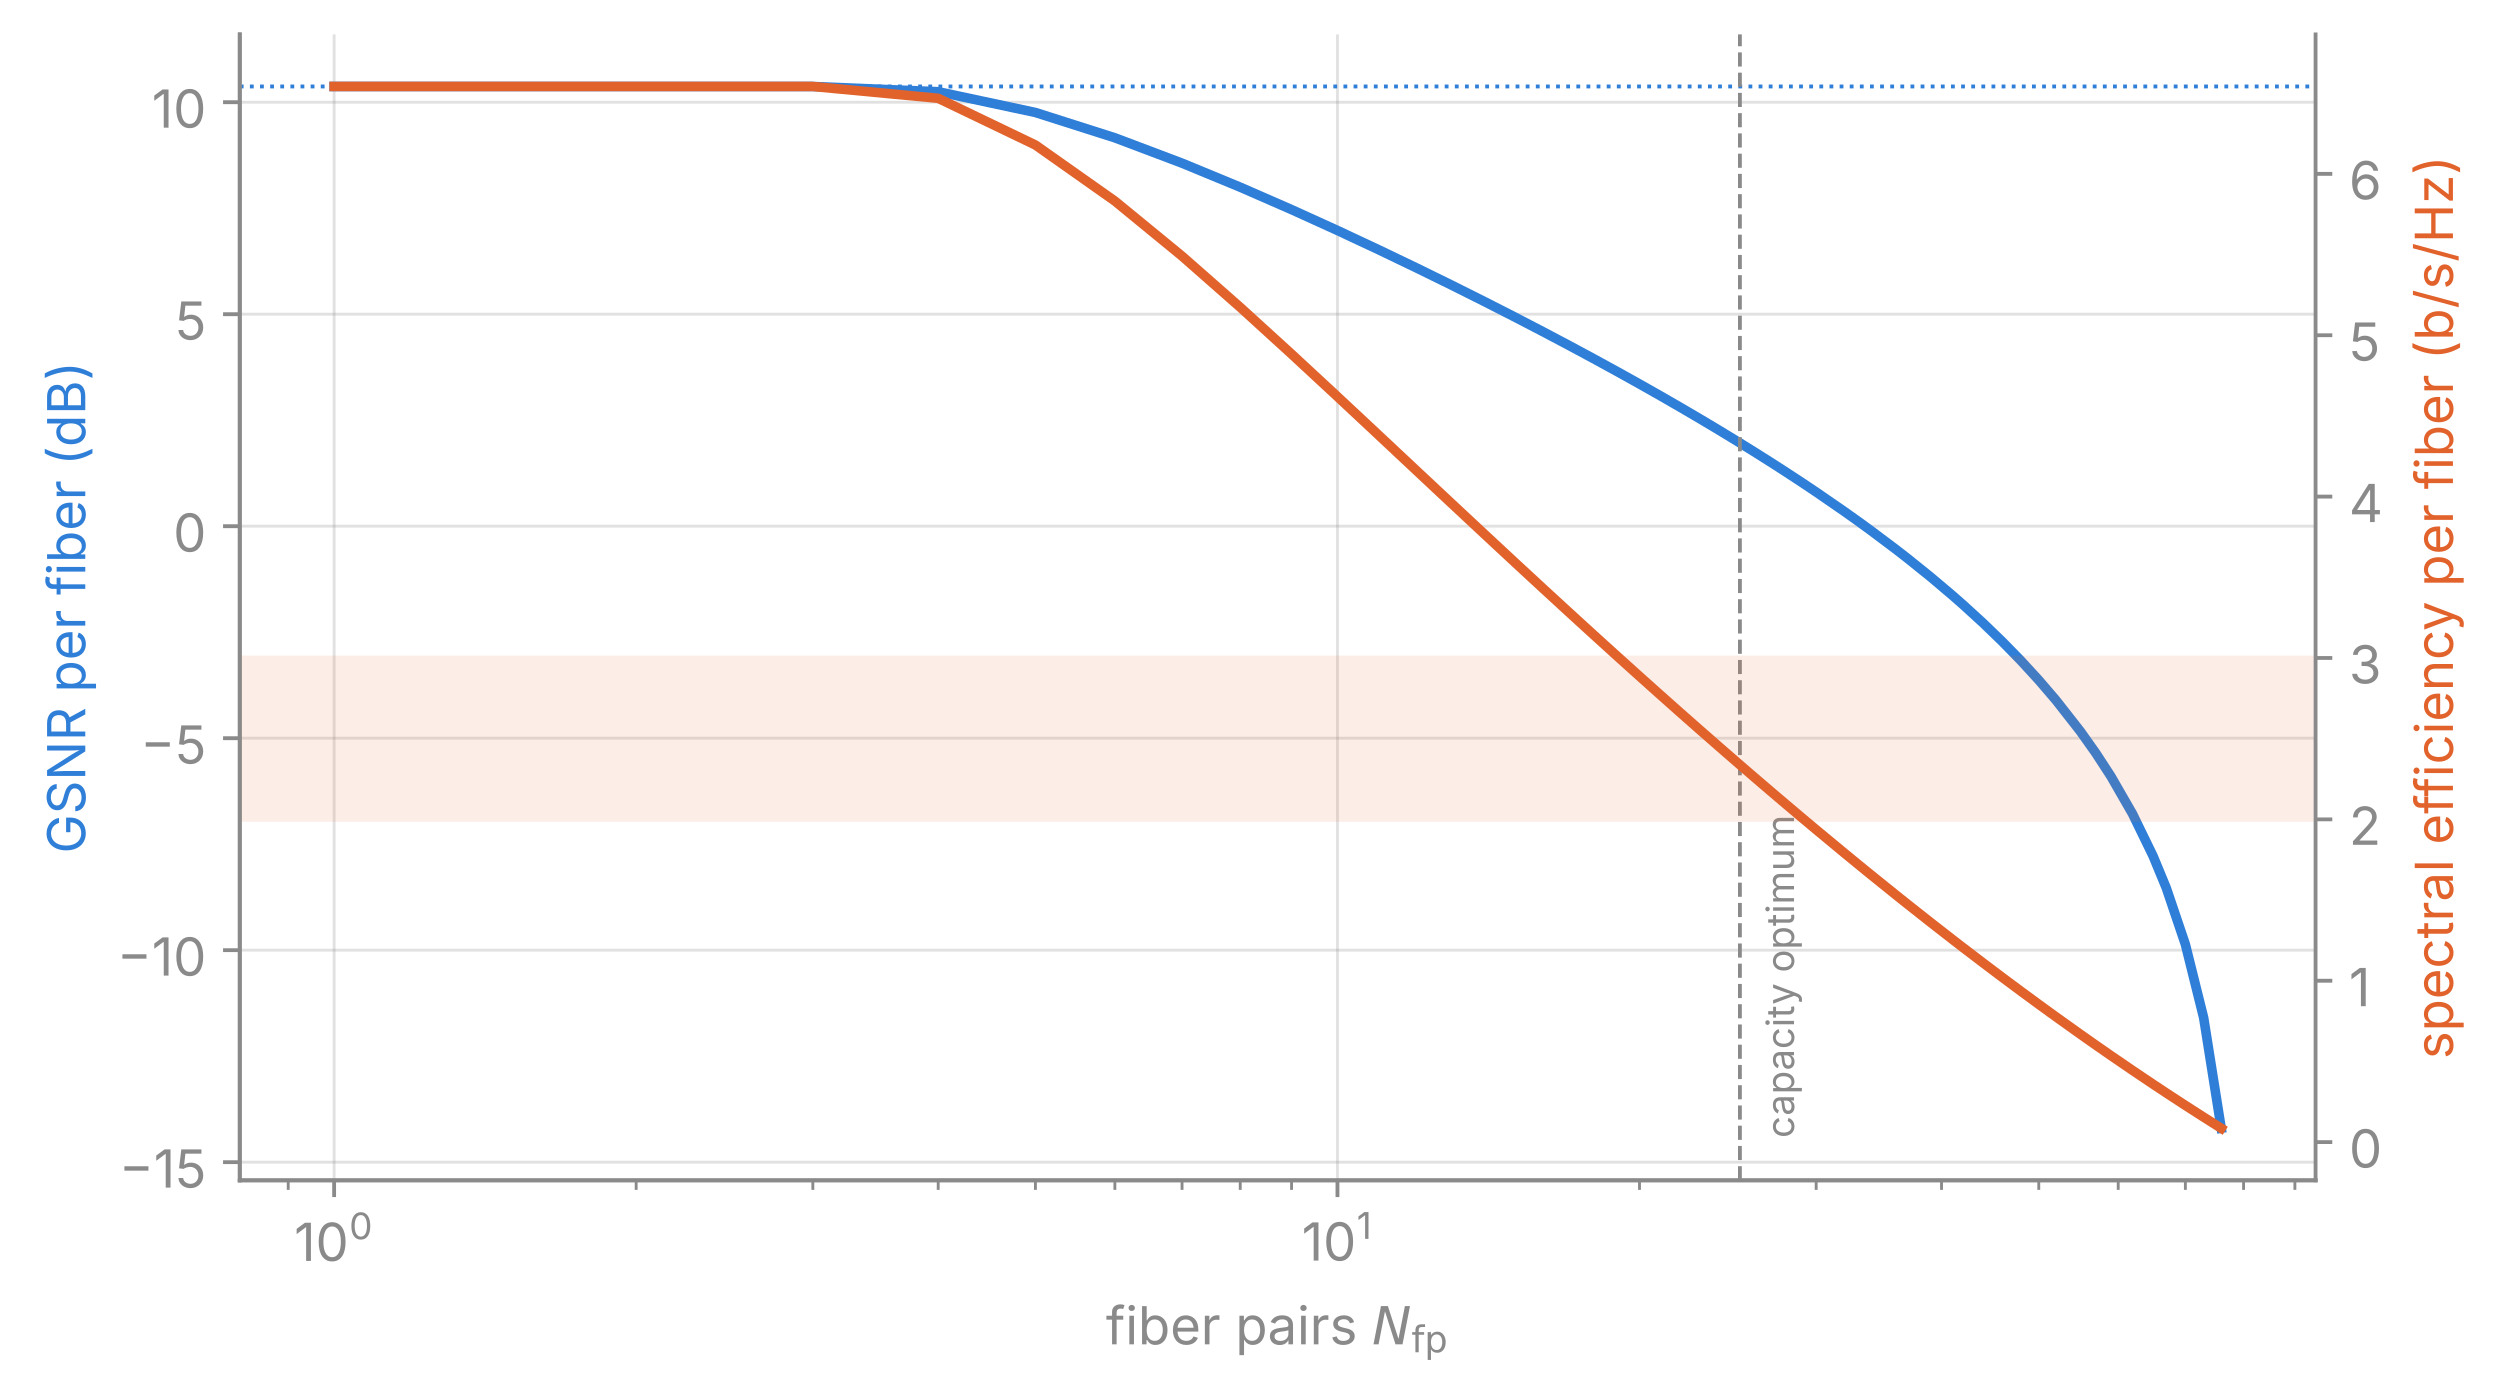
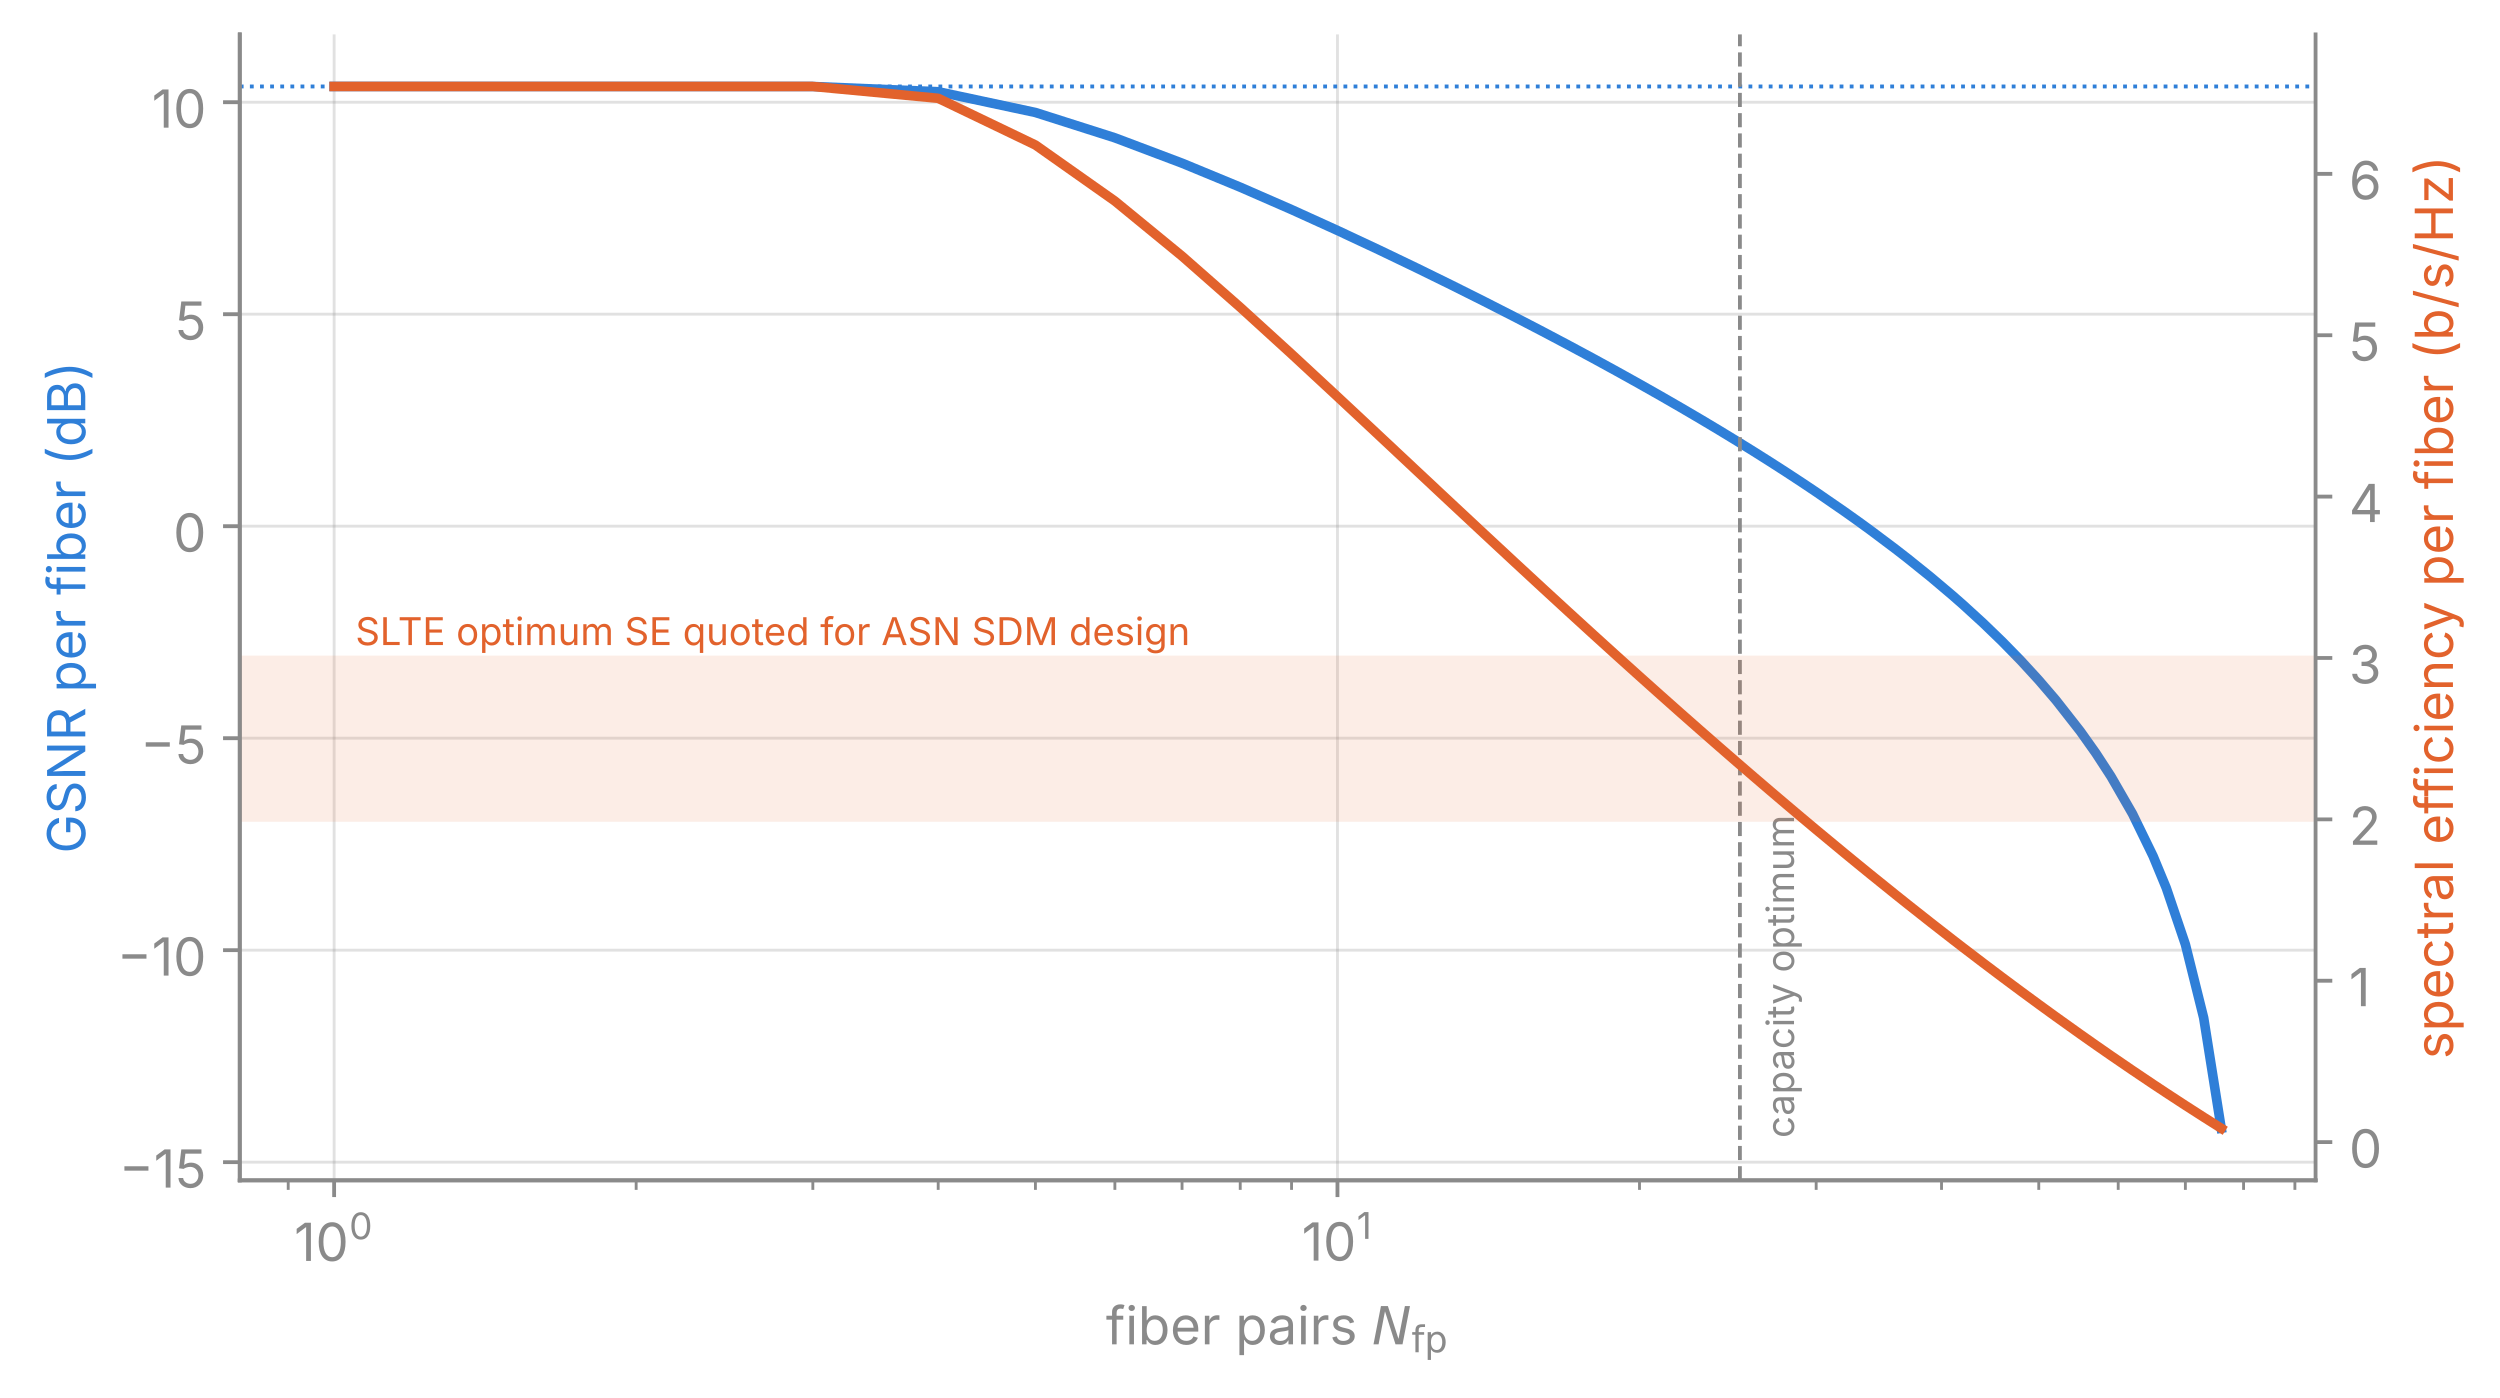
<svg xmlns="http://www.w3.org/2000/svg" xmlns:xlink="http://www.w3.org/1999/xlink" width="523.429pt" height="292.596pt" viewBox="0 0 523.429 292.596" version="1.1">
  <defs>
    <style type="text/css">*{stroke-linejoin: round; stroke-linecap: butt}</style>
  </defs>
  <g id="figure_1">
    <g id="patch_1">
      <path d="M 0 292.596  L 523.429 292.596  L 523.429 0  L 0 0  L 0 292.596  z " style="fill: none" />
    </g>
    <g id="axes_1">
      <g id="patch_2">
        <path d="M 50.201 247.13  L 484.814 247.13  L 484.814 7.2  L 50.201 7.2  L 50.201 247.13  z " style="fill: none" />
      </g>
      <g id="matplotlib.axis_1">
        <g id="xtick_1">
          <g id="line2d_1">
            <path d="M 69.956 247.13  L 69.956 7.2  " clip-path="url(#pb0b6e22cfe)" style="fill: none; stroke: #8a8a8a; stroke-opacity: 0.25; stroke-width: 0.6; stroke-linecap: square" />
          </g>
          <g id="line2d_2">
            <defs>
              <path id="mb52383ad35" d="M 0 0  L 0 3.5  " style="stroke: #8a8a8a; stroke-width: 0.8" />
            </defs>
            <g>
              <use xlink:href="#mb52383ad35" x="69.956" y="247.13" style="fill: #8a8a8a; stroke: #8a8a8a; stroke-width: 0.8" />
            </g>
          </g>
          <g id="text_1">
            <g style="fill: #8a8a8a" transform="translate(61.59613 264.7867)">
              <text>
                <tspan x="0" y="-0.78" style="font-size: 11px; font-family: 'Inter'; fill: #8a8a8a">1</tspan>
                <tspan x="4.474" y="-0.78" style="font-size: 11px; font-family: 'Inter'; fill: #8a8a8a">0</tspan>
                <tspan x="11.519" y="-5.323" style="font-size: 7.7px; font-family: 'Inter'; fill: #8a8a8a">0</tspan>
              </text>
            </g>
          </g>
        </g>
        <g id="xtick_2">
          <g id="line2d_3">
            <path d="M 280.026 247.13  L 280.026 7.2  " clip-path="url(#pb0b6e22cfe)" style="fill: none; stroke: #8a8a8a; stroke-opacity: 0.25; stroke-width: 0.6; stroke-linecap: square" />
          </g>
          <g id="line2d_4">
            <g>
              <use xlink:href="#mb52383ad35" x="280.026" y="247.13" style="fill: #8a8a8a; stroke: #8a8a8a; stroke-width: 0.8" />
            </g>
          </g>
          <g id="text_2">
            <g style="fill: #8a8a8a" transform="translate(272.5464 264.7867)">
              <text>
                <tspan x="0" y="-0.857" style="font-size: 11px; font-family: 'Inter'; fill: #8a8a8a">1</tspan>
                <tspan x="4.474" y="-0.857" style="font-size: 11px; font-family: 'Inter'; fill: #8a8a8a">0</tspan>
                <tspan x="11.519" y="-5.4" style="font-size: 7.7px; font-family: 'Inter'; fill: #8a8a8a">1</tspan>
              </text>
            </g>
          </g>
        </g>
        <g id="xtick_3">
          <g id="line2d_5">
            <defs>
              <path id="m055d3cbdee" d="M 0 0  L 0 2  " style="stroke: #8a8a8a; stroke-width: 0.6" />
            </defs>
            <g>
              <use xlink:href="#m055d3cbdee" x="60.344" y="247.13" style="fill: #8a8a8a; stroke: #8a8a8a; stroke-width: 0.6" />
            </g>
          </g>
        </g>
        <g id="xtick_4">
          <g id="line2d_6">
            <g>
              <use xlink:href="#m055d3cbdee" x="133.194" y="247.13" style="fill: #8a8a8a; stroke: #8a8a8a; stroke-width: 0.6" />
            </g>
          </g>
        </g>
        <g id="xtick_5">
          <g id="line2d_7">
            <g>
              <use xlink:href="#m055d3cbdee" x="170.185" y="247.13" style="fill: #8a8a8a; stroke: #8a8a8a; stroke-width: 0.6" />
            </g>
          </g>
        </g>
        <g id="xtick_6">
          <g id="line2d_8">
            <g>
              <use xlink:href="#m055d3cbdee" x="196.431" y="247.13" style="fill: #8a8a8a; stroke: #8a8a8a; stroke-width: 0.6" />
            </g>
          </g>
        </g>
        <g id="xtick_7">
          <g id="line2d_9">
            <g>
              <use xlink:href="#m055d3cbdee" x="216.789" y="247.13" style="fill: #8a8a8a; stroke: #8a8a8a; stroke-width: 0.6" />
            </g>
          </g>
        </g>
        <g id="xtick_8">
          <g id="line2d_10">
            <g>
              <use xlink:href="#m055d3cbdee" x="233.423" y="247.13" style="fill: #8a8a8a; stroke: #8a8a8a; stroke-width: 0.6" />
            </g>
          </g>
        </g>
        <g id="xtick_9">
          <g id="line2d_11">
            <g>
              <use xlink:href="#m055d3cbdee" x="247.486" y="247.13" style="fill: #8a8a8a; stroke: #8a8a8a; stroke-width: 0.6" />
            </g>
          </g>
        </g>
        <g id="xtick_10">
          <g id="line2d_12">
            <g>
              <use xlink:href="#m055d3cbdee" x="259.669" y="247.13" style="fill: #8a8a8a; stroke: #8a8a8a; stroke-width: 0.6" />
            </g>
          </g>
        </g>
        <g id="xtick_11">
          <g id="line2d_13">
            <g>
              <use xlink:href="#m055d3cbdee" x="270.414" y="247.13" style="fill: #8a8a8a; stroke: #8a8a8a; stroke-width: 0.6" />
            </g>
          </g>
        </g>
        <g id="xtick_12">
          <g id="line2d_14">
            <g>
              <use xlink:href="#m055d3cbdee" x="343.264" y="247.13" style="fill: #8a8a8a; stroke: #8a8a8a; stroke-width: 0.6" />
            </g>
          </g>
        </g>
        <g id="xtick_13">
          <g id="line2d_15">
            <g>
              <use xlink:href="#m055d3cbdee" x="380.255" y="247.13" style="fill: #8a8a8a; stroke: #8a8a8a; stroke-width: 0.6" />
            </g>
          </g>
        </g>
        <g id="xtick_14">
          <g id="line2d_16">
            <g>
              <use xlink:href="#m055d3cbdee" x="406.501" y="247.13" style="fill: #8a8a8a; stroke: #8a8a8a; stroke-width: 0.6" />
            </g>
          </g>
        </g>
        <g id="xtick_15">
          <g id="line2d_17">
            <g>
              <use xlink:href="#m055d3cbdee" x="426.859" y="247.13" style="fill: #8a8a8a; stroke: #8a8a8a; stroke-width: 0.6" />
            </g>
          </g>
        </g>
        <g id="xtick_16">
          <g id="line2d_18">
            <g>
              <use xlink:href="#m055d3cbdee" x="443.493" y="247.13" style="fill: #8a8a8a; stroke: #8a8a8a; stroke-width: 0.6" />
            </g>
          </g>
        </g>
        <g id="xtick_17">
          <g id="line2d_19">
            <g>
              <use xlink:href="#m055d3cbdee" x="457.556" y="247.13" style="fill: #8a8a8a; stroke: #8a8a8a; stroke-width: 0.6" />
            </g>
          </g>
        </g>
        <g id="xtick_18">
          <g id="line2d_20">
            <g>
              <use xlink:href="#m055d3cbdee" x="469.739" y="247.13" style="fill: #8a8a8a; stroke: #8a8a8a; stroke-width: 0.6" />
            </g>
          </g>
        </g>
        <g id="xtick_19">
          <g id="line2d_21">
            <g>
              <use xlink:href="#m055d3cbdee" x="480.484" y="247.13" style="fill: #8a8a8a; stroke: #8a8a8a; stroke-width: 0.6" />
            </g>
          </g>
        </g>
        <g id="text_3">
          <g style="fill: #8a8a8a" transform="translate(231.5377 282.0962)">
            <text>
              <tspan x="0" y="-0.625" style="font-size: 11px; font-family: 'Inter'; fill: #8a8a8a">f</tspan>
              <tspan x="4.071" y="-0.625" style="font-size: 11px; font-family: 'Inter'; fill: #8a8a8a">i</tspan>
              <tspan x="6.735" y="-0.625" style="font-size: 11px; font-family: 'Inter'; fill: #8a8a8a">b</tspan>
              <tspan x="13.471" y="-0.625" style="font-size: 11px; font-family: 'Inter'; fill: #8a8a8a">e</tspan>
              <tspan x="19.884" y="-0.625" style="font-size: 11px; font-family: 'Inter'; fill: #8a8a8a">r</tspan>
              <tspan x="24.025" y="-0.625" style="font-size: 11px; font-family: 'Inter'; fill: #8a8a8a"> </tspan>
              <tspan x="27.119" y="-0.625" style="font-size: 11px; font-family: 'Inter'; fill: #8a8a8a">p</tspan>
              <tspan x="33.854" y="-0.625" style="font-size: 11px; font-family: 'Inter'; fill: #8a8a8a">a</tspan>
              <tspan x="40.031" y="-0.625" style="font-size: 11px; font-family: 'Inter'; fill: #8a8a8a">i</tspan>
              <tspan x="42.695" y="-0.625" style="font-size: 11px; font-family: 'Inter'; fill: #8a8a8a">r</tspan>
              <tspan x="46.836" y="-0.625" style="font-size: 11px; font-family: 'Inter'; fill: #8a8a8a">s</tspan>
              <tspan x="52.642" y="-0.625" style="font-size: 11px; font-family: 'Inter'; fill: #8a8a8a"> </tspan>
              <tspan x="55.736" y="-0.625" style="font-style: oblique; font-size: 11px; font-family: 'DejaVu Sans'; fill: #8a8a8a">N</tspan>
              <tspan x="63.964" y="1.025" style="font-size: 7.7px; font-family: 'DejaVu Sans'; fill: #8a8a8a">f</tspan>
              <tspan x="66.675" y="1.025" style="font-size: 7.7px; font-family: 'DejaVu Sans'; fill: #8a8a8a">p</tspan>
            </text>
          </g>
        </g>
      </g>
      <g id="matplotlib.axis_2">
        <g id="ytick_1">
          <g id="line2d_22">
            <path d="M 50.201 243.328  L 484.814 243.328  " clip-path="url(#pb0b6e22cfe)" style="fill: none; stroke: #8a8a8a; stroke-opacity: 0.25; stroke-width: 0.6; stroke-linecap: square" />
          </g>
          <g id="line2d_23">
            <defs>
              <path id="md8cf2b4a91" d="M 0 0  L -3.5 0  " style="stroke: #8a8a8a; stroke-width: 0.8" />
            </defs>
            <g>
              <use xlink:href="#md8cf2b4a91" x="50.201" y="243.328" style="fill: #8a8a8a; stroke: #8a8a8a; stroke-width: 0.8" />
            </g>
          </g>
          <g id="text_4">
            <text style="font-size: 11px; font-family: 'Inter', 'DejaVu Sans', 'Bitstream Vera Sans', 'Computer Modern Sans Serif', 'Lucida Grande', 'Verdana', 'Geneva', 'Lucid', 'Arial', 'Helvetica', 'Avant Garde', sans-serif; text-anchor: end; fill: #8a8a8a" x="43.201" y="248.656" transform="rotate(-0 43.20098 248.6559)">−15</text>
          </g>
        </g>
        <g id="ytick_2">
          <g id="line2d_24">
            <path d="M 50.201 198.942  L 484.814 198.942  " clip-path="url(#pb0b6e22cfe)" style="fill: none; stroke: #8a8a8a; stroke-opacity: 0.25; stroke-width: 0.6; stroke-linecap: square" />
          </g>
          <g id="line2d_25">
            <g>
              <use xlink:href="#md8cf2b4a91" x="50.201" y="198.942" style="fill: #8a8a8a; stroke: #8a8a8a; stroke-width: 0.8" />
            </g>
          </g>
          <g id="text_5">
            <text style="font-size: 11px; font-family: 'Inter', 'DejaVu Sans', 'Bitstream Vera Sans', 'Computer Modern Sans Serif', 'Lucida Grande', 'Verdana', 'Geneva', 'Lucid', 'Arial', 'Helvetica', 'Avant Garde', sans-serif; text-anchor: end; fill: #8a8a8a" x="43.201" y="204.27" transform="rotate(-0 43.20098 204.27)">−10</text>
          </g>
        </g>
        <g id="ytick_3">
          <g id="line2d_26">
            <path d="M 50.201 154.556  L 484.814 154.556  " clip-path="url(#pb0b6e22cfe)" style="fill: none; stroke: #8a8a8a; stroke-opacity: 0.25; stroke-width: 0.6; stroke-linecap: square" />
          </g>
          <g id="line2d_27">
            <g>
              <use xlink:href="#md8cf2b4a91" x="50.201" y="154.556" style="fill: #8a8a8a; stroke: #8a8a8a; stroke-width: 0.8" />
            </g>
          </g>
          <g id="text_6">
            <text style="font-size: 11px; font-family: 'Inter', 'DejaVu Sans', 'Bitstream Vera Sans', 'Computer Modern Sans Serif', 'Lucida Grande', 'Verdana', 'Geneva', 'Lucid', 'Arial', 'Helvetica', 'Avant Garde', sans-serif; text-anchor: end; fill: #8a8a8a" x="43.201" y="159.884" transform="rotate(-0 43.20098 159.8842)">−5</text>
          </g>
        </g>
        <g id="ytick_4">
          <g id="line2d_28">
            <path d="M 50.201 110.17  L 484.814 110.17  " clip-path="url(#pb0b6e22cfe)" style="fill: none; stroke: #8a8a8a; stroke-opacity: 0.25; stroke-width: 0.6; stroke-linecap: square" />
          </g>
          <g id="line2d_29">
            <g>
              <use xlink:href="#md8cf2b4a91" x="50.201" y="110.17" style="fill: #8a8a8a; stroke: #8a8a8a; stroke-width: 0.8" />
            </g>
          </g>
          <g id="text_7">
            <text style="font-size: 11px; font-family: 'Inter', 'DejaVu Sans', 'Bitstream Vera Sans', 'Computer Modern Sans Serif', 'Lucida Grande', 'Verdana', 'Geneva', 'Lucid', 'Arial', 'Helvetica', 'Avant Garde', sans-serif; text-anchor: end; fill: #8a8a8a" x="43.201" y="115.498" transform="rotate(-0 43.20098 115.4983)">0</text>
          </g>
        </g>
        <g id="ytick_5">
          <g id="line2d_30">
            <path d="M 50.201 65.784  L 484.814 65.784  " clip-path="url(#pb0b6e22cfe)" style="fill: none; stroke: #8a8a8a; stroke-opacity: 0.25; stroke-width: 0.6; stroke-linecap: square" />
          </g>
          <g id="line2d_31">
            <g>
              <use xlink:href="#md8cf2b4a91" x="50.201" y="65.784" style="fill: #8a8a8a; stroke: #8a8a8a; stroke-width: 0.8" />
            </g>
          </g>
          <g id="text_8">
            <text style="font-size: 11px; font-family: 'Inter', 'DejaVu Sans', 'Bitstream Vera Sans', 'Computer Modern Sans Serif', 'Lucida Grande', 'Verdana', 'Geneva', 'Lucid', 'Arial', 'Helvetica', 'Avant Garde', sans-serif; text-anchor: end; fill: #8a8a8a" x="43.201" y="71.112" transform="rotate(-0 43.20098 71.1125)">5</text>
          </g>
        </g>
        <g id="ytick_6">
          <g id="line2d_32">
            <path d="M 50.201 21.399  L 484.814 21.399  " clip-path="url(#pb0b6e22cfe)" style="fill: none; stroke: #8a8a8a; stroke-opacity: 0.25; stroke-width: 0.6; stroke-linecap: square" />
          </g>
          <g id="line2d_33">
            <g>
              <use xlink:href="#md8cf2b4a91" x="50.201" y="21.399" style="fill: #8a8a8a; stroke: #8a8a8a; stroke-width: 0.8" />
            </g>
          </g>
          <g id="text_9">
            <text style="font-size: 11px; font-family: 'Inter', 'DejaVu Sans', 'Bitstream Vera Sans', 'Computer Modern Sans Serif', 'Lucida Grande', 'Verdana', 'Geneva', 'Lucid', 'Arial', 'Helvetica', 'Avant Garde', sans-serif; text-anchor: end; fill: #8a8a8a" x="43.201" y="26.727" transform="rotate(-0 43.20098 26.72665)">10</text>
          </g>
        </g>
        <g id="text_10">
          <text style="font-size: 11px; font-family: 'Inter', 'DejaVu Sans', 'Bitstream Vera Sans', 'Computer Modern Sans Serif', 'Lucida Grande', 'Verdana', 'Geneva', 'Lucid', 'Arial', 'Helvetica', 'Avant Garde', sans-serif; text-anchor: middle; fill: #2f7fd8" x="17.856" y="127.165" transform="rotate(-90 17.85625 127.1652)">GSNR per fiber (dB)</text>
        </g>
      </g>
      <g id="line2d_34">
        <path d="M 69.956 18.106  L 133.194 18.106  L 170.185 18.106  L 196.431 19.201  L 216.789 23.554  L 233.423 28.856  L 247.486 34.163  L 259.669 39.194  L 270.414 43.887  L 280.026 48.254  L 288.722 52.325  L 296.66 56.135  L 303.963 59.718  L 310.724 63.101  L 317.018 66.311  L 322.906 69.368  L 328.437 72.291  L 333.652 75.094  L 338.584 77.793  L 343.264 80.397  L 347.715 82.918  L 351.959 85.365  L 356.015 87.744  L 359.898 90.063  L 363.622 92.328  L 367.2 94.544  L 370.643 96.718  L 373.961 98.852  L 377.162 100.952  L 380.255 103.021  L 386.143 107.081  L 388.951 109.078  L 391.674 111.058  L 396.889 114.974  L 399.389 116.916  L 404.192 120.781  L 408.754 124.637  L 410.953 126.567  L 415.197 130.445  L 419.252 134.362  L 423.135 138.34  L 426.859 142.402  L 430.437 146.573  L 435.555 153.105  L 438.813 157.697  L 441.96 162.533  L 446.484 170.388  L 450.795 179.239  L 453.56 185.925  L 457.556 197.728  L 461.385 213.097  L 465.059 236.225  " clip-path="url(#pb0b6e22cfe)" style="fill: none; stroke: #2f7fd8; stroke-width: 2; stroke-linecap: square" />
      </g>
      <g id="line2d_35">
        <path d="M 50.201 18.106  L 484.814 18.106  " clip-path="url(#pb0b6e22cfe)" style="fill: none; stroke-dasharray: 0.8,1.32; stroke-dashoffset: 0; stroke: #2f7fd8; stroke-width: 0.8" />
      </g>
      <g id="line2d_36">
        <path d="M 364.288 247.13  L 364.288 7.2  " clip-path="url(#pb0b6e22cfe)" style="fill: none; stroke-dasharray: 2.96,1.28; stroke-dashoffset: 0; stroke: #8a8a8a; stroke-width: 0.8" />
      </g>
      <g id="patch_3">
        <path d="M 50.201 247.13  L 50.201 7.2  " style="fill: none; stroke: #8a8a8a; stroke-width: 0.8; stroke-linejoin: miter; stroke-linecap: square" />
      </g>
      <g id="patch_4">
        <path d="M 50.201 247.13  L 484.814 247.13  " style="fill: none; stroke: #8a8a8a; stroke-width: 0.8; stroke-linejoin: miter; stroke-linecap: square" />
      </g>
      <g id="text_11">
        <text style="font-size: 8px; font-family: 'Inter', 'DejaVu Sans', 'Bitstream Vera Sans', 'Computer Modern Sans Serif', 'Lucida Grande', 'Verdana', 'Geneva', 'Lucid', 'Arial', 'Helvetica', 'Avant Garde', sans-serif; fill: #8a8a8a" transform="translate(375.6158 238.2533) rotate(-90)">capacity optimum</text>
      </g>
    </g>
    <g id="axes_2">
      <g id="patch_5">
        <path d="M 50.201 171.551  L 484.814 171.551  L 484.814 137.763  L 50.201 137.763  z " clip-path="url(#pb0b6e22cfe)" style="fill: #e2622c; opacity: 0.12; stroke: #e2622c; stroke-linejoin: miter" />
      </g>
      <g id="matplotlib.axis_3">
        <g id="ytick_7">
          <g id="line2d_37">
            <defs>
              <path id="mf5eca90c0f" d="M 0 0  L 3.5 0  " style="stroke: #8a8a8a; stroke-width: 0.8" />
            </defs>
            <g>
              <use xlink:href="#mf5eca90c0f" x="484.814" y="239.125" style="fill: #8a8a8a; stroke: #8a8a8a; stroke-width: 0.8" />
            </g>
          </g>
          <g id="text_12">
            <text style="font-size: 11px; font-family: 'Inter', 'DejaVu Sans', 'Bitstream Vera Sans', 'Computer Modern Sans Serif', 'Lucida Grande', 'Verdana', 'Geneva', 'Lucid', 'Arial', 'Helvetica', 'Avant Garde', sans-serif; text-anchor: start; fill: #8a8a8a" x="491.814" y="244.453" transform="rotate(-0 491.8143 244.4533)">0</text>
          </g>
        </g>
        <g id="ytick_8">
          <g id="line2d_38">
            <g>
              <use xlink:href="#mf5eca90c0f" x="484.814" y="205.338" style="fill: #8a8a8a; stroke: #8a8a8a; stroke-width: 0.8" />
            </g>
          </g>
          <g id="text_13">
            <text style="font-size: 11px; font-family: 'Inter', 'DejaVu Sans', 'Bitstream Vera Sans', 'Computer Modern Sans Serif', 'Lucida Grande', 'Verdana', 'Geneva', 'Lucid', 'Arial', 'Helvetica', 'Avant Garde', sans-serif; text-anchor: start; fill: #8a8a8a" x="491.814" y="210.666" transform="rotate(-0 491.8143 210.6661)">1</text>
          </g>
        </g>
        <g id="ytick_9">
          <g id="line2d_39">
            <g>
              <use xlink:href="#mf5eca90c0f" x="484.814" y="171.551" style="fill: #8a8a8a; stroke: #8a8a8a; stroke-width: 0.8" />
            </g>
          </g>
          <g id="text_14">
            <text style="font-size: 11px; font-family: 'Inter', 'DejaVu Sans', 'Bitstream Vera Sans', 'Computer Modern Sans Serif', 'Lucida Grande', 'Verdana', 'Geneva', 'Lucid', 'Arial', 'Helvetica', 'Avant Garde', sans-serif; text-anchor: start; fill: #8a8a8a" x="491.814" y="176.879" transform="rotate(-0 491.8143 176.8788)">2</text>
          </g>
        </g>
        <g id="ytick_10">
          <g id="line2d_40">
            <g>
              <use xlink:href="#mf5eca90c0f" x="484.814" y="137.763" style="fill: #8a8a8a; stroke: #8a8a8a; stroke-width: 0.8" />
            </g>
          </g>
          <g id="text_15">
            <text style="font-size: 11px; font-family: 'Inter', 'DejaVu Sans', 'Bitstream Vera Sans', 'Computer Modern Sans Serif', 'Lucida Grande', 'Verdana', 'Geneva', 'Lucid', 'Arial', 'Helvetica', 'Avant Garde', sans-serif; text-anchor: start; fill: #8a8a8a" x="491.814" y="143.092" transform="rotate(-0 491.8143 143.0916)">3</text>
          </g>
        </g>
        <g id="ytick_11">
          <g id="line2d_41">
            <g>
              <use xlink:href="#mf5eca90c0f" x="484.814" y="103.976" style="fill: #8a8a8a; stroke: #8a8a8a; stroke-width: 0.8" />
            </g>
          </g>
          <g id="text_16">
            <text style="font-size: 11px; font-family: 'Inter', 'DejaVu Sans', 'Bitstream Vera Sans', 'Computer Modern Sans Serif', 'Lucida Grande', 'Verdana', 'Geneva', 'Lucid', 'Arial', 'Helvetica', 'Avant Garde', sans-serif; text-anchor: start; fill: #8a8a8a" x="491.814" y="109.304" transform="rotate(-0 491.8143 109.3044)">4</text>
          </g>
        </g>
        <g id="ytick_12">
          <g id="line2d_42">
            <g>
              <use xlink:href="#mf5eca90c0f" x="484.814" y="70.189" style="fill: #8a8a8a; stroke: #8a8a8a; stroke-width: 0.8" />
            </g>
          </g>
          <g id="text_17">
            <text style="font-size: 11px; font-family: 'Inter', 'DejaVu Sans', 'Bitstream Vera Sans', 'Computer Modern Sans Serif', 'Lucida Grande', 'Verdana', 'Geneva', 'Lucid', 'Arial', 'Helvetica', 'Avant Garde', sans-serif; text-anchor: start; fill: #8a8a8a" x="491.814" y="75.517" transform="rotate(-0 491.8143 75.51713)">5</text>
          </g>
        </g>
        <g id="ytick_13">
          <g id="line2d_43">
            <g>
              <use xlink:href="#mf5eca90c0f" x="484.814" y="36.402" style="fill: #8a8a8a; stroke: #8a8a8a; stroke-width: 0.8" />
            </g>
          </g>
          <g id="text_18">
            <text style="font-size: 11px; font-family: 'Inter', 'DejaVu Sans', 'Bitstream Vera Sans', 'Computer Modern Sans Serif', 'Lucida Grande', 'Verdana', 'Geneva', 'Lucid', 'Arial', 'Helvetica', 'Avant Garde', sans-serif; text-anchor: start; fill: #8a8a8a" x="491.814" y="41.73" transform="rotate(-0 491.8143 41.7299)">6</text>
          </g>
        </g>
        <g id="text_19">
          <text style="font-size: 11px; font-family: 'Inter', 'DejaVu Sans', 'Bitstream Vera Sans', 'Computer Modern Sans Serif', 'Lucida Grande', 'Verdana', 'Geneva', 'Lucid', 'Arial', 'Helvetica', 'Avant Garde', sans-serif; text-anchor: middle; fill: #e2622c" x="513.576" y="127.165" transform="rotate(-90 513.5759 127.1652)">spectral efficiency per fiber (b/s/Hz)</text>
        </g>
      </g>
      <g id="line2d_44">
        <path d="M 69.956 18.106  L 133.194 18.106  L 170.185 18.106  L 196.431 20.584  L 216.789 30.361  L 233.423 42.095  L 247.486 53.626  L 259.669 64.341  L 270.414 74.131  L 280.026 83.044  L 288.722 91.173  L 296.66 98.613  L 303.963 105.451  L 310.724 111.763  L 317.018 117.614  L 322.906 123.058  L 328.437 128.142  L 333.652 132.904  L 338.584 137.379  L 343.264 141.595  L 347.715 145.576  L 351.959 149.346  L 356.015 152.922  L 359.898 156.321  L 363.622 159.558  L 367.2 162.645  L 370.643 165.594  L 373.961 168.416  L 377.162 171.119  L 380.255 173.711  L 386.143 178.594  L 388.951 180.898  L 391.674 183.117  L 396.889 187.322  L 399.389 189.316  L 404.192 193.109  L 408.754 196.664  L 410.953 198.36  L 415.197 201.601  L 419.252 204.658  L 423.135 207.546  L 426.859 210.282  L 430.437 212.877  L 435.555 216.531  L 438.813 218.822  L 441.96 221.007  L 446.484 224.103  L 450.795 227.002  L 453.56 228.834  L 457.556 231.444  L 461.385 233.903  L 465.059 236.225  " clip-path="url(#pb0b6e22cfe)" style="fill: none; stroke: #e2622c; stroke-width: 2; stroke-linecap: square" />
      </g>
      <g id="patch_6">
        <path d="M 50.201 247.13  L 50.201 7.2  " style="fill: none; stroke: #8a8a8a; stroke-width: 0.8; stroke-linejoin: miter; stroke-linecap: square" />
      </g>
      <g id="patch_7">
        <path d="M 484.814 247.13  L 484.814 7.2  " style="fill: none; stroke: #8a8a8a; stroke-width: 0.8; stroke-linejoin: miter; stroke-linecap: square" />
      </g>
      <g id="patch_8">
        <path d="M 50.201 247.13  L 484.814 247.13  " style="fill: none; stroke: #8a8a8a; stroke-width: 0.8; stroke-linejoin: miter; stroke-linecap: square" />
      </g>
+       <g id="text_20">
+         <text style="font-size: 8px; font-family: 'Inter', 'DejaVu Sans', 'Bitstream Vera Sans', 'Computer Modern Sans Serif', 'Lucida Grande', 'Verdana', 'Geneva', 'Lucid', 'Arial', 'Helvetica', 'Avant Garde', sans-serif; text-anchor: start; fill: #e2622c" x="74.407" y="135.06" transform="rotate(-0 74.40737 135.0605)">SLTE optimum SE quoted for ASN SDM design</text>
+       </g>
    </g>
  </g>
  <defs>
    <clipPath id="pb0b6e22cfe">
      <rect x="50.201" y="7.2" width="434.613" height="239.93" />
    </clipPath>
  </defs>
</svg>
